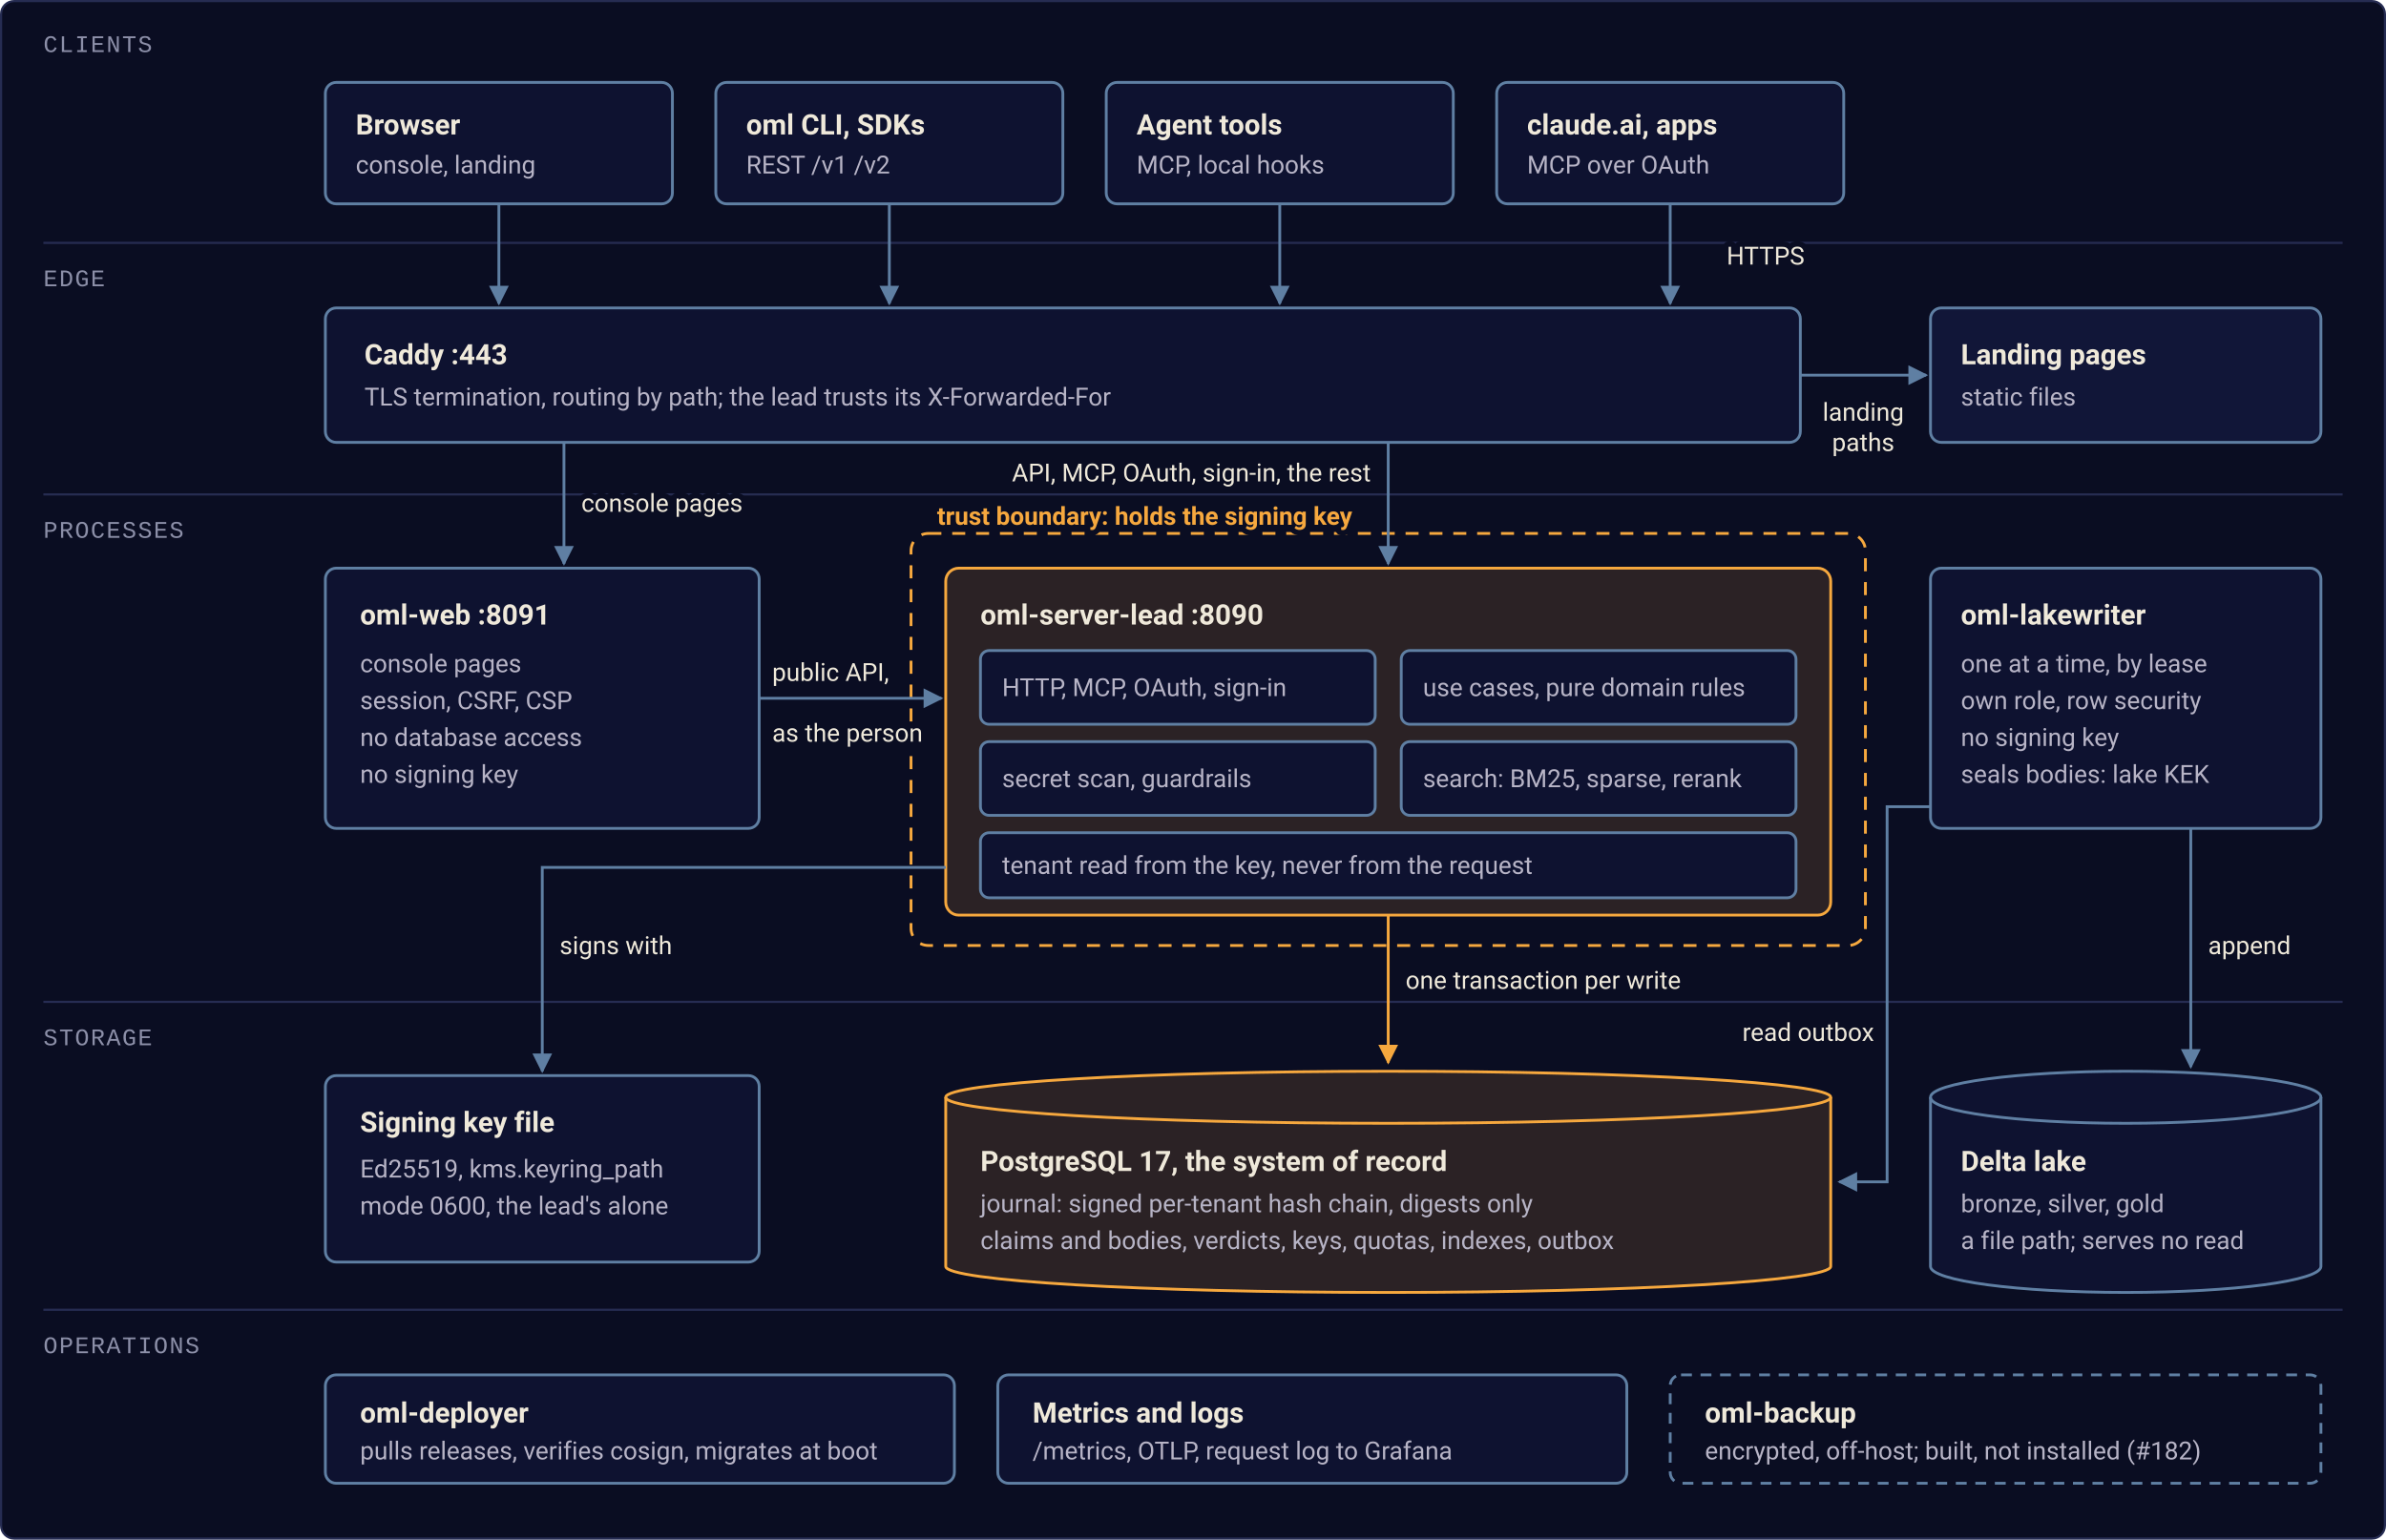
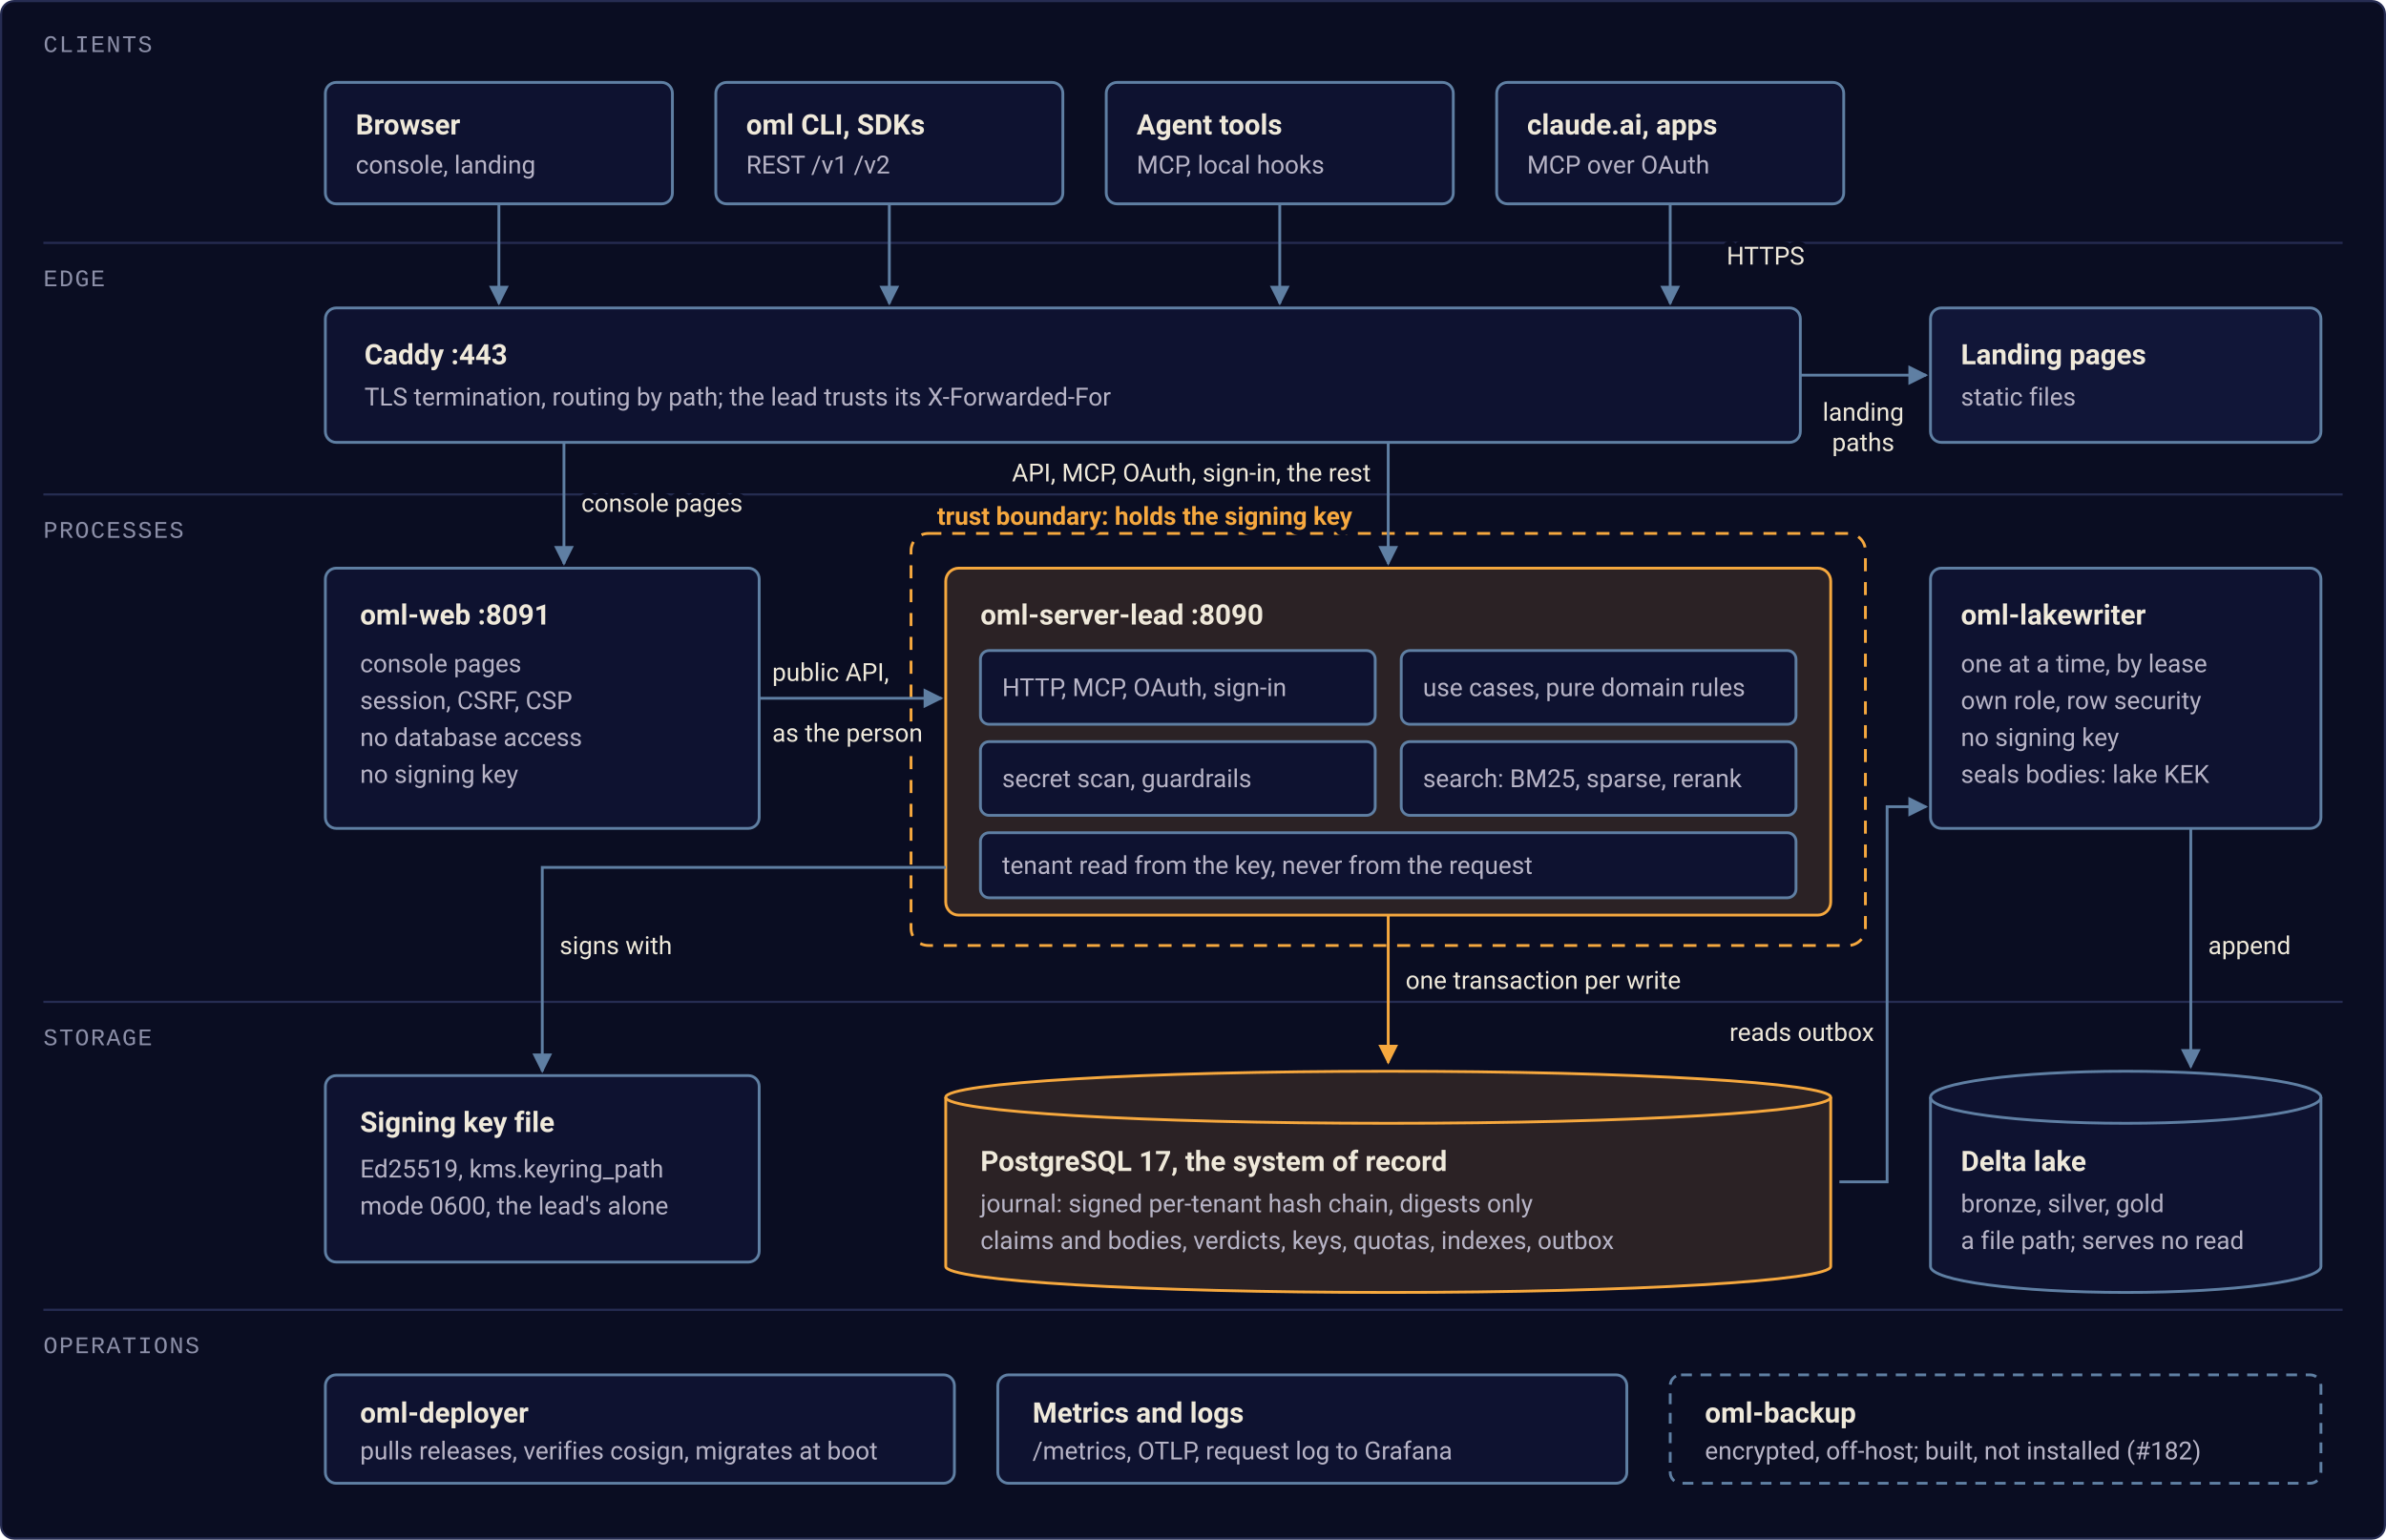
<svg xmlns="http://www.w3.org/2000/svg" width="1100" height="710" viewBox="0 0 1100 710" role="img" aria-labelledby="title desc">
  <style>
.plate{fill:#0a0d22;stroke:#262c52}
text{font-family:system-ui,-apple-system,"Segoe UI",Roboto,"Helvetica Neue",Arial,sans-serif}
.box{fill:#0e1230;stroke:#5f7fa3;stroke-width:1.3}
.box.soft{fill:#111638}
.box.acc{fill:#f6a83e24;stroke:#f6a83e}
.box.plan{fill:none;stroke-dasharray:5 4}
- .box.plan.acs{stroke:#f6a83e}
+ .box.acs{stroke:#f6a83e}
.zone{fill:none;stroke:#f6a83e;stroke-width:1.3;stroke-dasharray:6 5}
.lane{fill:none;stroke:#262c52;stroke-width:1}
.t{fill:#efe9da;font-size:13px;font-weight:700}
.t.big{font-size:15px}
.s{fill:#b7b4c6;font-size:11.5px}
.s.hi{fill:#f6a83e;font-weight:700}
.lanet{fill:#8c8fa8;font-size:11px;font-family:ui-monospace,SFMono-Regular,Menlo,Consolas,"Liberation Mono",monospace;letter-spacing:.06em}
.e{fill:none;stroke:#5f7fa3;stroke-width:1.3}
.e.acc{stroke:#f6a83e}
.e.dash{stroke-dasharray:5 4}
.ah{fill:#5f7fa3}
.aha{fill:#f6a83e}
.el{fill:#efe9da;font-size:11.5px;paint-order:stroke;stroke:#0a0d22;stroke-width:5px;stroke-linejoin:round}
.step{fill:#f6a83e}
.stept{fill:#1a1206;font-size:11px;font-weight:700;font-family:ui-monospace,SFMono-Regular,Menlo,Consolas,"Liberation Mono",monospace}
.acct{fill:#f6a83e;font-size:11.5px;font-weight:700;paint-order:stroke;stroke:#0a0d22;stroke-width:5px;stroke-linejoin:round}
</style>
  <defs>
    <marker id="a" viewBox="0 0 10 10" refX="9" refY="5" markerWidth="7" markerHeight="7" orient="auto-start-reverse">
      <path class="ah" d="M0 0 L10 5 L0 10 z" />
    </marker>
    <marker id="aa" viewBox="0 0 10 10" refX="9" refY="5" markerWidth="7" markerHeight="7" orient="auto-start-reverse">
      <path class="aha" d="M0 0 L10 5 L0 10 z" />
    </marker>
  </defs>
  <rect class="plate" x="0.5" y="0.5" width="1099" height="709" rx="6" />
  <line class="lane" x1="20" y1="112" x2="1080" y2="112" />
  <line class="lane" x1="20" y1="228" x2="1080" y2="228" />
  <line class="lane" x1="20" y1="462" x2="1080" y2="462" />
  <line class="lane" x1="20" y1="604" x2="1080" y2="604" />
  <text class="lanet" x="20" y="24">CLIENTS</text>
  <text class="lanet" x="20" y="132">EDGE</text>
  <text class="lanet" x="20" y="248">PROCESSES</text>
  <text class="lanet" x="20" y="482">STORAGE</text>
  <text class="lanet" x="20" y="624">OPERATIONS</text>
  <rect class="box" x="150" y="38" width="160" height="56" rx="5" />
  <text class="t" x="164" y="62">Browser</text>
  <text class="s" x="164" y="80">console, landing</text>
  <rect class="box" x="330" y="38" width="160" height="56" rx="5" />
  <text class="t" x="344" y="62">oml CLI, SDKs</text>
  <text class="s" x="344" y="80">REST /v1 /v2</text>
  <rect class="box" x="510" y="38" width="160" height="56" rx="5" />
  <text class="t" x="524" y="62">Agent tools</text>
  <text class="s" x="524" y="80">MCP, local hooks</text>
  <rect class="box" x="690" y="38" width="160" height="56" rx="5" />
  <text class="t" x="704" y="62">claude.ai, apps</text>
  <text class="s" x="704" y="80">MCP over OAuth</text>
  <rect class="box" x="150" y="142" width="680" height="62" rx="5" />
  <text class="t" x="168" y="168">Caddy  :443</text>
  <text class="s" x="168" y="187">TLS termination, routing by path; the lead trusts its X-Forwarded-For</text>
  <rect class="box soft" x="890" y="142" width="180" height="62" rx="5" />
  <text class="t" x="904" y="168">Landing pages</text>
  <text class="s" x="904" y="187">static files</text>
  <path class="e" d="M230 94 V140" marker-end="url(#a)" />
  <path class="e" d="M410 94 V140" marker-end="url(#a)" />
  <path class="e" d="M590 94 V140" marker-end="url(#a)" />
  <path class="e" d="M770 94 V140" marker-end="url(#a)" />
  <text class="el" x="796" y="122">HTTPS</text>
  <path class="e" d="M830 173 H888" marker-end="url(#a)" />
  <text class="el" x="859" y="194" text-anchor="middle">landing</text>
  <text class="el" x="859" y="208" text-anchor="middle">paths</text>
  <rect class="box" x="150" y="262" width="200" height="120" rx="5" />
  <text class="t" x="166" y="288">oml-web  :8091</text>
  <text class="s" x="166" y="310">console pages</text>
  <text class="s" x="166" y="327">session, CSRF, CSP</text>
  <text class="s" x="166" y="344">no database access</text>
  <text class="s" x="166" y="361">no signing key</text>
  <rect class="zone" x="420" y="246" width="440" height="190" rx="8" />
  <text class="acct" x="432" y="242">trust boundary: holds the signing key</text>
  <rect class="box acc" x="436" y="262" width="408" height="160" rx="6" />
  <text class="t" x="452" y="288">oml-server-lead  :8090</text>
  <rect class="box" x="452" y="300" width="182" height="34" rx="4" />
  <text class="s" x="462" y="321">HTTP, MCP, OAuth, sign-in</text>
  <rect class="box" x="646" y="300" width="182" height="34" rx="4" />
  <text class="s" x="656" y="321">use cases, pure domain rules</text>
  <rect class="box" x="452" y="342" width="182" height="34" rx="4" />
  <text class="s" x="462" y="363">secret scan, guardrails</text>
  <rect class="box" x="646" y="342" width="182" height="34" rx="4" />
  <text class="s" x="656" y="363">search: BM25, sparse, rerank</text>
  <rect class="box" x="452" y="384" width="376" height="30" rx="4" />
  <text class="s" x="462" y="403">tenant read from the key, never from the request</text>
  <rect class="box" x="890" y="262" width="180" height="120" rx="5" />
  <text class="t" x="904" y="288">oml-lakewriter</text>
  <text class="s" x="904" y="310">one at a time, by lease</text>
  <text class="s" x="904" y="327">own role, row security</text>
  <text class="s" x="904" y="344">no signing key</text>
  <text class="s" x="904" y="361">seals bodies: lake KEK</text>
  <path class="e" d="M260 204 V260" marker-end="url(#a)" />
  <text class="el" x="268" y="236">console pages</text>
  <path class="e" d="M640 204 V260" marker-end="url(#a)" />
  <text class="el" x="632" y="222" text-anchor="end">API, MCP, OAuth, sign-in, the rest</text>
  <path class="e" d="M350 322 H434" marker-end="url(#a)" />
  <text class="el" x="356" y="314">public API,</text>
  <text class="el" x="356" y="342">as the person</text>
  <rect class="box" x="150" y="496" width="200" height="86" rx="5" />
  <text class="t" x="166" y="522">Signing key file</text>
  <text class="s" x="166" y="543">Ed25519, kms.keyring_path</text>
  <text class="s" x="166" y="560">mode 0600, the lead's alone</text>
  <path class="box acc" d="M436 506 a204 12 0 0 1 408 0 v78 a204 12 0 0 1 -408 0 z" />
  <path class="e acc" d="M436 506 a204 12 0 0 0 408 0" />
  <text class="t" x="452" y="540">PostgreSQL 17, the system of record</text>
  <text class="s" x="452" y="559">journal: signed per-tenant hash chain, digests only</text>
  <text class="s" x="452" y="576">claims and bodies, verdicts, keys, quotas, indexes, outbox</text>
  <path class="box" d="M890 506 a90 12 0 0 1 180 0 v78 a90 12 0 0 1 -180 0 z" />
  <path class="e" d="M890 506 a90 12 0 0 0 180 0" />
  <text class="t" x="904" y="540">Delta lake</text>
  <text class="s" x="904" y="559">bronze, silver, gold</text>
  <text class="s" x="904" y="576">a file path; serves no read</text>
  <path class="e acc" d="M640 422 V490" marker-end="url(#aa)" />
  <text class="el" x="648" y="456">one transaction per write</text>
  <path class="e" d="M436 400 H250 V494" marker-end="url(#a)" />
  <text class="el" x="258" y="440">signs with</text>
  <path class="e" d="M1010 382 V492" marker-end="url(#a)" />
  <text class="el" x="1018" y="440">append</text>
-   <path class="e" d="M890 372 H870 V545 H848" marker-end="url(#a)" />
-   <text class="el" x="864" y="480" text-anchor="end">read outbox</text>
+   <path class="e" d="M848 545 H870 V372 H888" marker-end="url(#a)" />
+   <text class="el" x="864" y="480" text-anchor="end">reads outbox</text>
  <rect class="box" x="150" y="634" width="290" height="50" rx="5" />
  <text class="t" x="166" y="656">oml-deployer</text>
  <text class="s" x="166" y="673">pulls releases, verifies cosign, migrates at boot</text>
  <rect class="box" x="460" y="634" width="290" height="50" rx="5" />
  <text class="t" x="476" y="656">Metrics and logs</text>
  <text class="s" x="476" y="673">/metrics, OTLP, request log to Grafana</text>
  <rect class="box plan" x="770" y="634" width="300" height="50" rx="5" />
  <text class="t" x="786" y="656">oml-backup</text>
  <text class="s" x="786" y="673">encrypted, off-host; built, not installed (#182)</text>
</svg>
